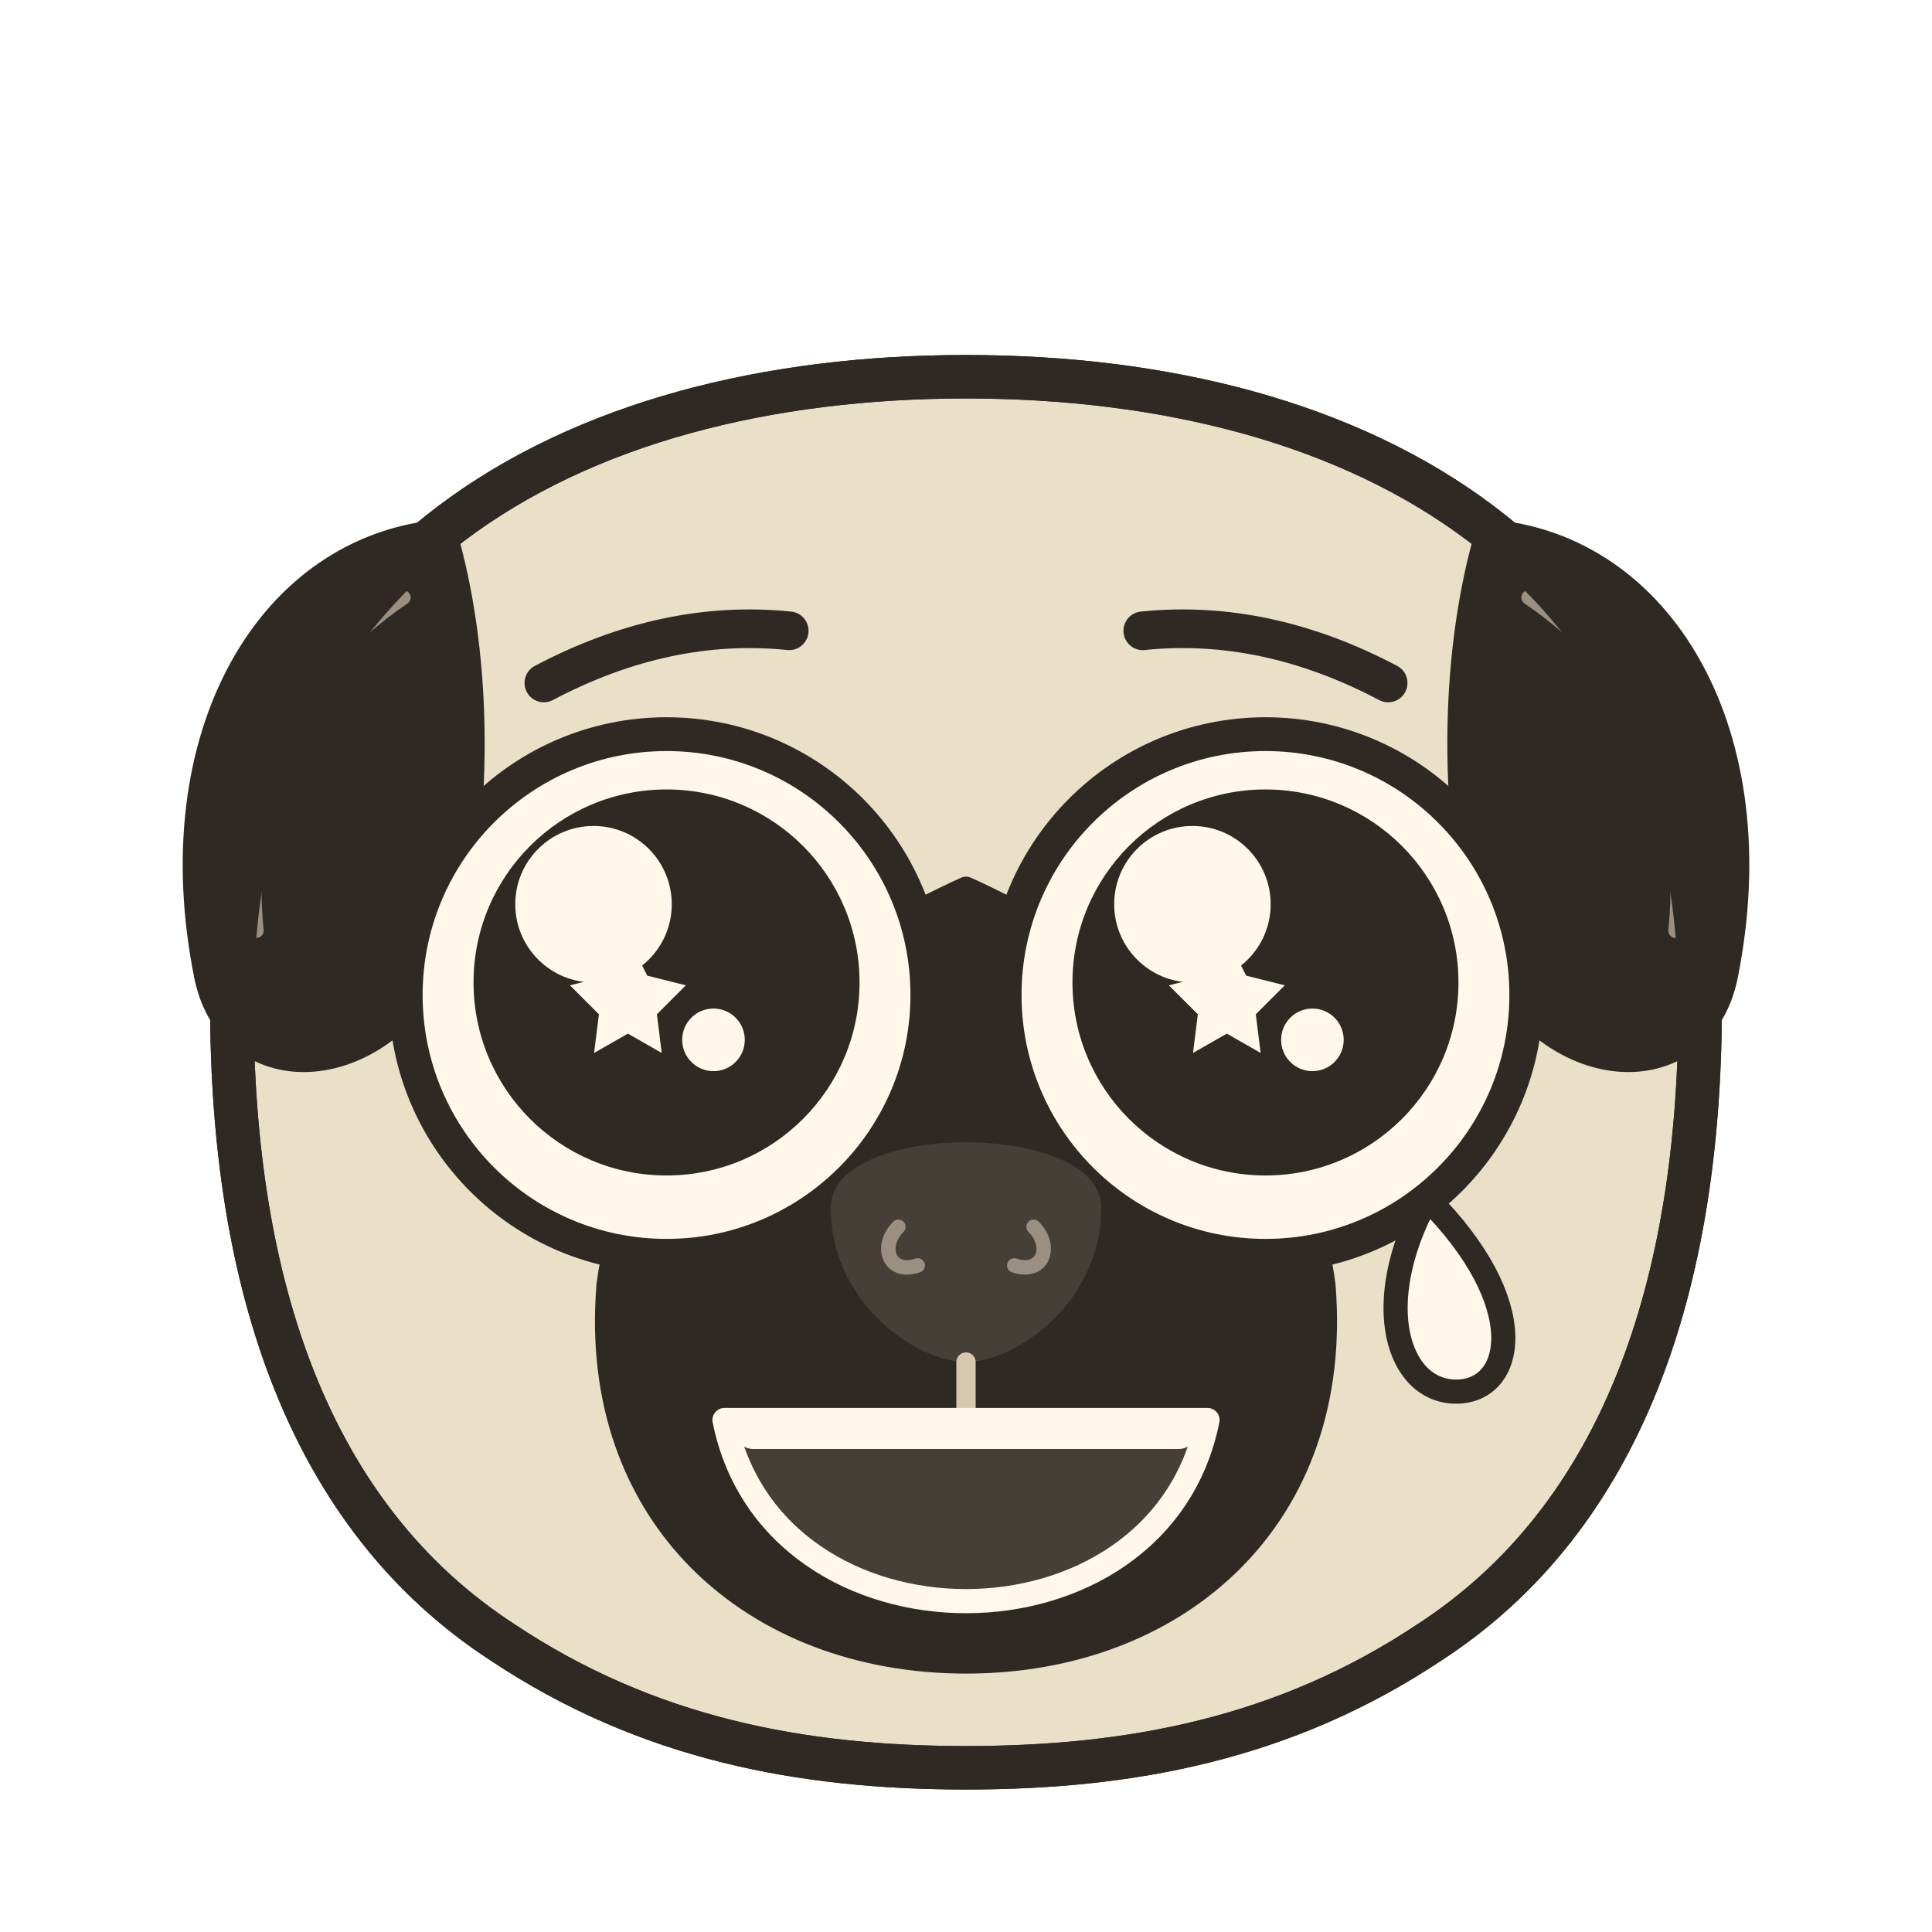
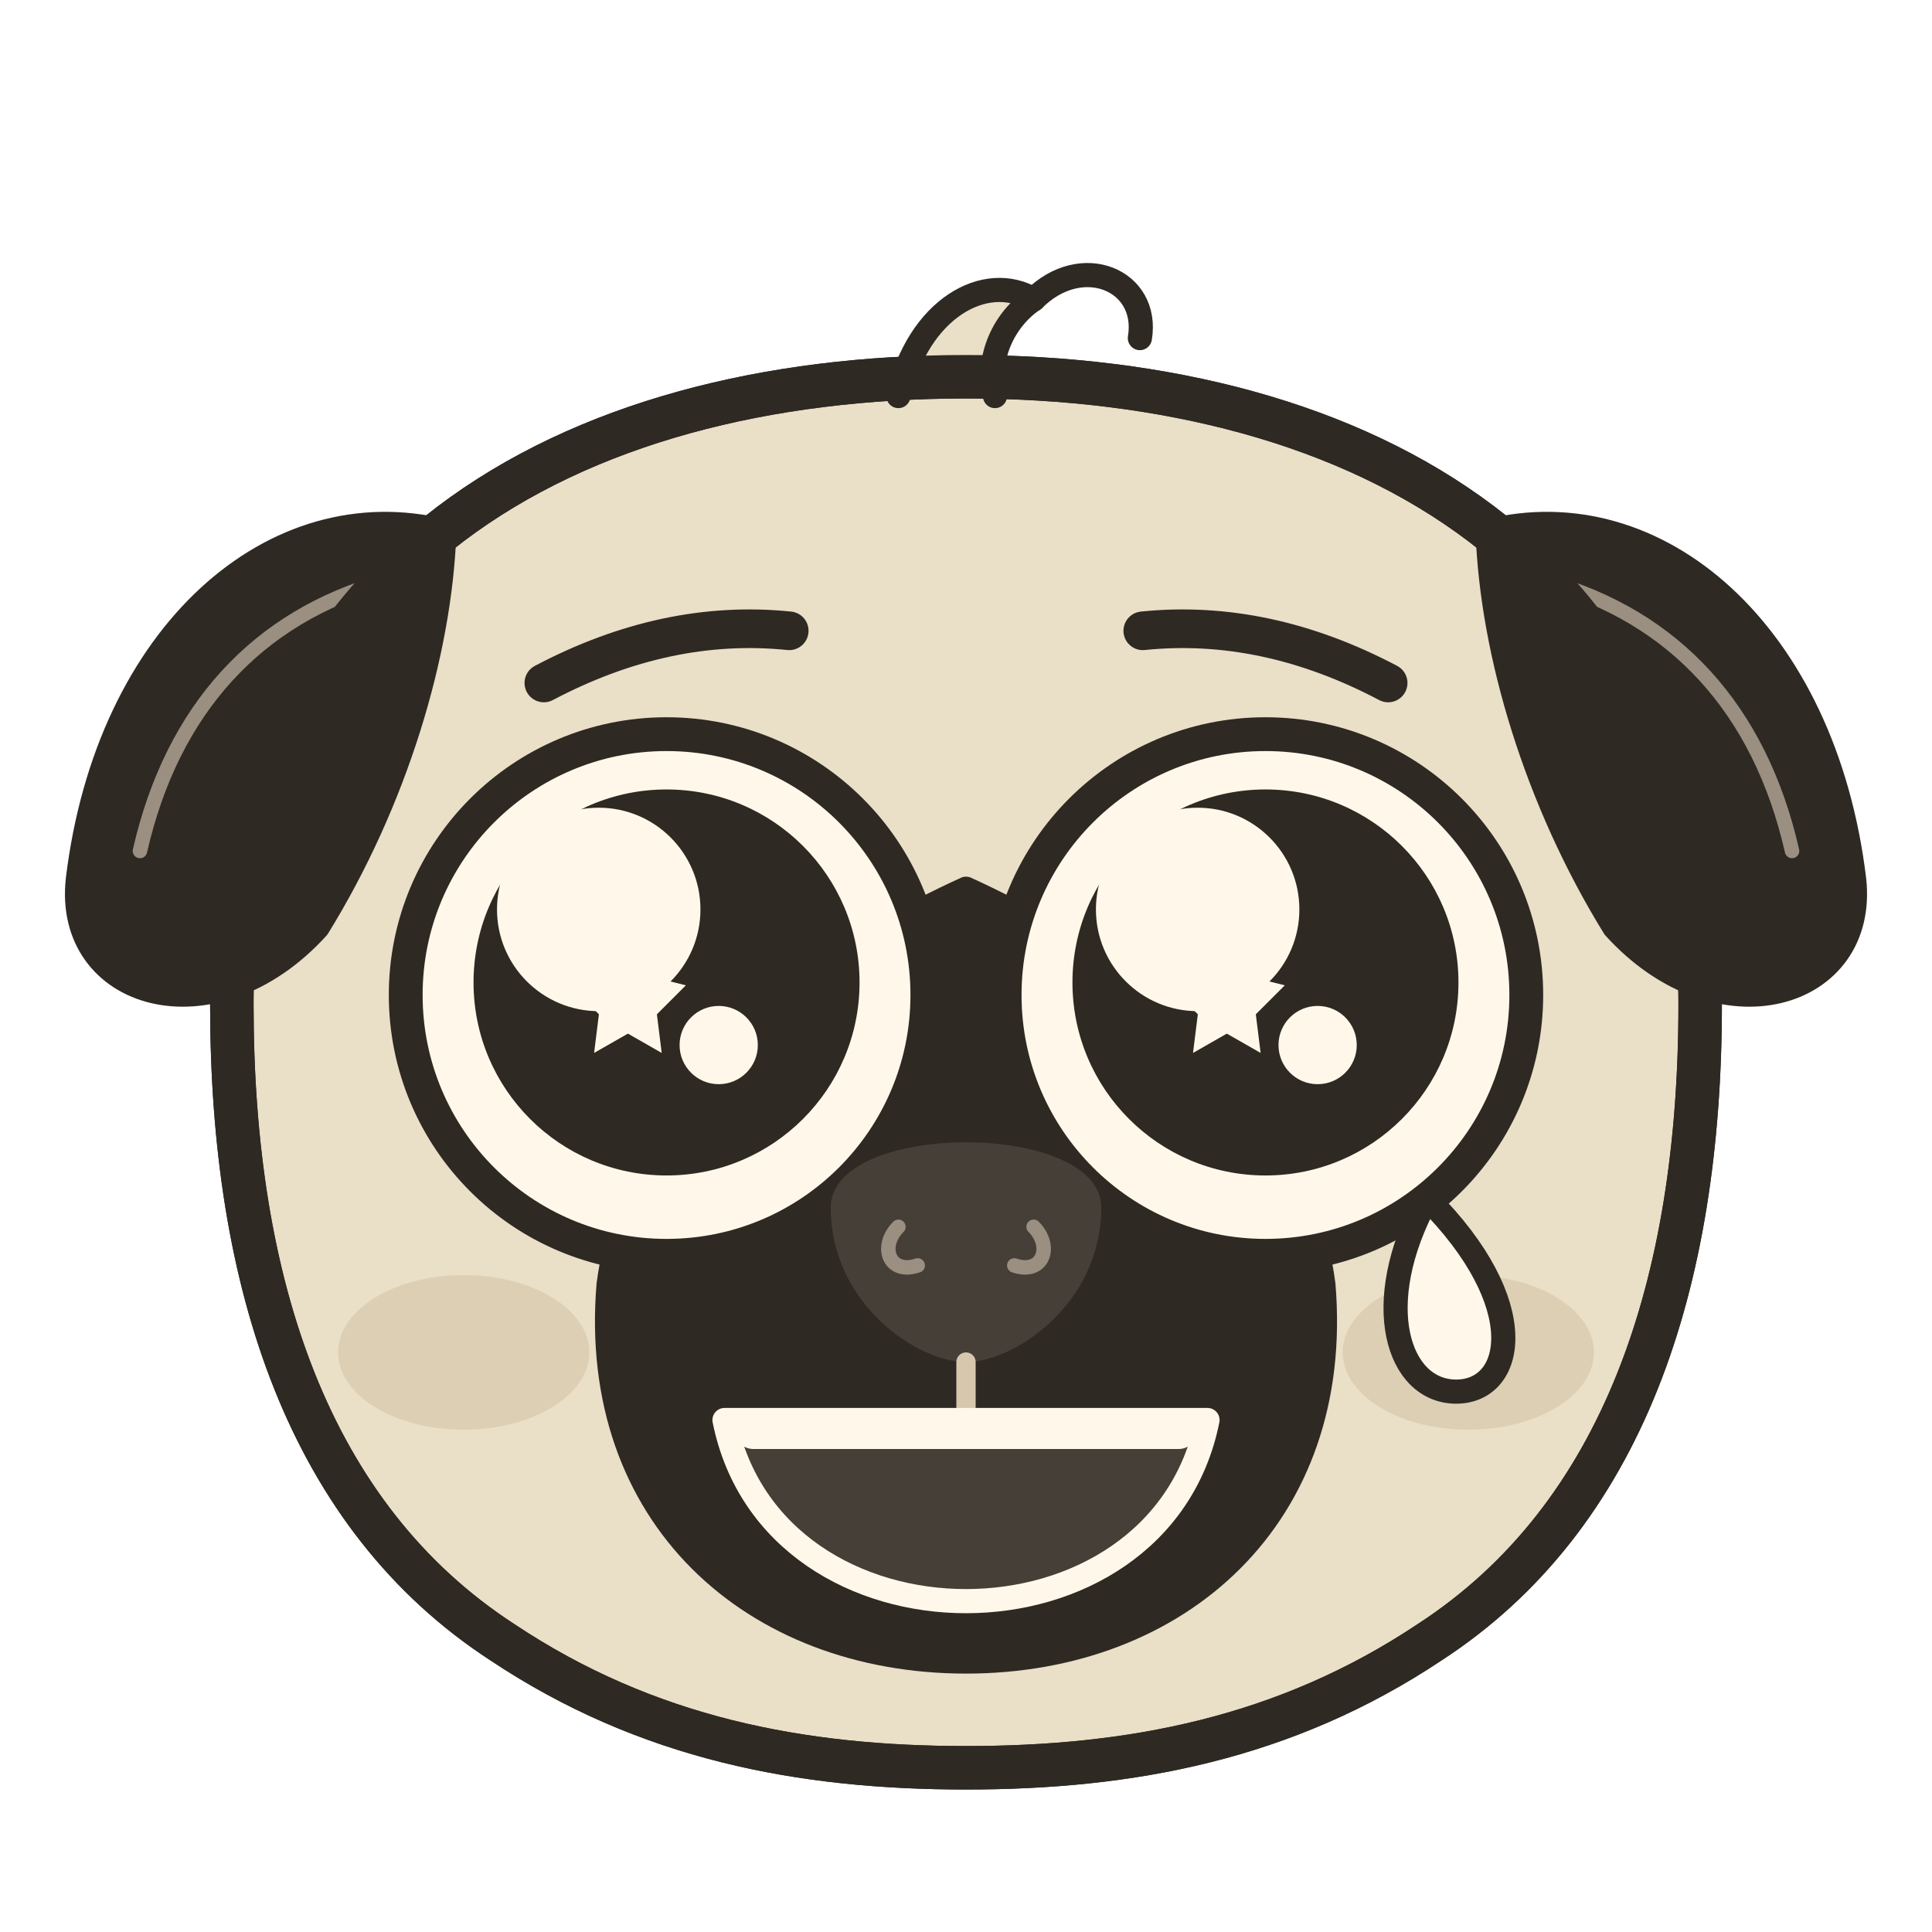
<svg xmlns="http://www.w3.org/2000/svg" width="400" height="400" viewBox="0 0 400 400">
  <g transform="rotate(0 200 230)">
    <path d="M 48 208 C 48 116, 118 78, 200 78 C 282 78, 352 116, 352 208 C 352 266, 336 314, 296 340 C 266 360, 234 366, 200 366 C 166 366, 134 360, 104 340 C 64 314, 48 266, 48 208 Z" fill="#eadfc7" stroke="#2f2923" stroke-width="9" stroke-linecap="round" stroke-linejoin="round" />
-     <g transform="rotate(2.0 92 110)">
+     <g transform="rotate(20.4 92 110)">
      <path d="M 92 110 C 56 114, 34 154, 46 204 C 52 228, 84 226, 96 196 C 102 166, 100 134, 92 110 Z" fill="#2f2923" stroke="#2f2923" stroke-width="5" stroke-linecap="round" stroke-linejoin="round" />
      <path d="M 84 124 C 62 140, 52 164, 56 194" fill="none" stroke="#9a8f80" stroke-width="3" stroke-linecap="round" stroke-linejoin="round" />
    </g>
-     <g transform="rotate(-2.0 308 110)">
+     <g transform="rotate(-20.4 308 110)">
      <path d="M 308 110 C 344 114, 366 154, 354 204 C 348 228, 316 226, 304 196 C 298 166, 300 134, 308 110 Z" fill="#2f2923" stroke="#2f2923" stroke-width="5" stroke-linecap="round" stroke-linejoin="round" />
      <path d="M 316 124 C 338 140, 348 164, 344 194" fill="none" stroke="#9a8f80" stroke-width="3" stroke-linecap="round" stroke-linejoin="round" />
    </g>
+     <ellipse cx="96" cy="280" rx="26" ry="16" fill="#dccfb3" stroke="none" stroke-width="0" transform="rotate(0 96 280)" />
+     <ellipse cx="304" cy="280" rx="26" ry="16" fill="#dccfb3" stroke="none" stroke-width="0" transform="rotate(0 304 280)" />
+     <path d="M 186 82 C 190 64, 204 56, 214 62 C 208 66, 204 74, 206 82" fill="#eadfc7" stroke="#2f2923" stroke-width="5" stroke-linecap="round" stroke-linejoin="round" />
+     <path d="M 214 62 C 224 52, 238 58, 236 70" fill="none" stroke="#2f2923" stroke-width="5" stroke-linecap="round" stroke-linejoin="round" />
    <path d="M 200 184 C 178 194, 132 220, 126 266 C 122 314, 156 344, 200 344 C 244 344, 278 314, 274 266 C 268 220, 222 194, 200 184 Z" fill="#2f2923" stroke="#2f2923" stroke-width="5" stroke-linecap="round" stroke-linejoin="round" />
    <clipPath id="ojo138206">
      <circle cx="138" cy="206" r="54" />
    </clipPath>
    <circle cx="138" cy="206" r="54" fill="#fff8ea" stroke="none" stroke-width="0" />
    <g clip-path="url(#ojo138206)">
      <circle cx="138.0" cy="203.408" r="39.96" fill="#2f2923" stroke="none" stroke-width="0" />
-       <circle cx="122.88" cy="187.208" r="16.2" fill="#fff8ea" stroke="none" stroke-width="0" />
-       <circle cx="147.72" cy="215.288" r="6.48" fill="#fff8ea" stroke="none" stroke-width="0" />
+       <circle cx="123.96" cy="188.288" r="21.06" fill="#fff8ea" stroke="none" stroke-width="0" />
+       <circle cx="148.8" cy="216.368" r="8.1" fill="#fff8ea" stroke="none" stroke-width="0" />
    </g>
    <circle cx="138" cy="206" r="54" fill="none" stroke="#2f2923" stroke-width="7" />
    <path d="M 130 194 l 4 8 l 8 2 l -6 6 l 1 8 l -7 -4 l -7 4 l 1 -8 l -6 -6 l 8 -2 Z" fill="#fff8ea" stroke="none" stroke-width="0" stroke-linecap="round" stroke-linejoin="round" />
    <clipPath id="ojo262206">
      <circle cx="262" cy="206" r="54" />
    </clipPath>
    <circle cx="262" cy="206" r="54" fill="#fff8ea" stroke="none" stroke-width="0" />
    <g clip-path="url(#ojo262206)">
      <circle cx="262.0" cy="203.408" r="39.96" fill="#2f2923" stroke="none" stroke-width="0" />
-       <circle cx="246.88" cy="187.208" r="16.2" fill="#fff8ea" stroke="none" stroke-width="0" />
-       <circle cx="271.72" cy="215.288" r="6.48" fill="#fff8ea" stroke="none" stroke-width="0" />
+       <circle cx="247.96" cy="188.288" r="21.06" fill="#fff8ea" stroke="none" stroke-width="0" />
+       <circle cx="272.8" cy="216.368" r="8.1" fill="#fff8ea" stroke="none" stroke-width="0" />
    </g>
    <circle cx="262" cy="206" r="54" fill="none" stroke="#2f2923" stroke-width="7" />
    <path d="M 295.48 248.12 C 283.48 270.12, 289.48 288.12, 301.48 288.12 C 313.48 288.12, 317.48 270.12, 295.48 248.12 Z" fill="#fff8ea" stroke="#2f2923" stroke-width="5" stroke-linecap="round" stroke-linejoin="round" />
    <path d="M 254 194 l 4 8 l 8 2 l -6 6 l 1 8 l -7 -4 l -7 4 l 1 -8 l -6 -6 l 8 -2 Z" fill="#fff8ea" stroke="none" stroke-width="0" stroke-linecap="round" stroke-linejoin="round" />
    <path d="M 112.6 141.4 Q 138.0 128.0 163.4 130.6" fill="none" stroke="#2f2923" stroke-width="8" stroke-linecap="round" stroke-linejoin="round" />
    <path d="M 287.4 141.4 Q 262.0 128.0 236.6 130.6" fill="none" stroke="#2f2923" stroke-width="8" stroke-linecap="round" stroke-linejoin="round" />
    <path d="M 172 250 C 172 232, 228 232, 228 250 C 228 270, 210 282, 200 282 C 190 282, 172 270, 172 250 Z" fill="#463f38" stroke="none" stroke-width="0" stroke-linecap="round" stroke-linejoin="round" />
    <path d="M 186 254 C 182 258, 184 264, 190 262" fill="none" stroke="#9a8f80" stroke-width="3" stroke-linecap="round" stroke-linejoin="round" />
    <path d="M 214 254 C 218 258, 216 264, 210 262" fill="none" stroke="#9a8f80" stroke-width="3" stroke-linecap="round" stroke-linejoin="round" />
    <path d="M 200 282 L 200 296" fill="none" stroke="#d6c7ad" stroke-width="4" stroke-linecap="round" stroke-linejoin="round" />
    <path d="M 150 294 C 160 344, 240 344, 250 294 Z" fill="#463f38" stroke="#fff8ea" stroke-width="5" stroke-linecap="round" stroke-linejoin="round" />
    <path d="M 156 296 L 244 296" fill="none" stroke="#fff8ea" stroke-width="8" stroke-linecap="round" stroke-linejoin="round" />
    <path d="M 48 208 C 48 116, 118 78, 200 78 C 282 78, 352 116, 352 208 C 352 266, 336 314, 296 340 C 266 360, 234 366, 200 366 C 166 366, 134 360, 104 340 C 64 314, 48 266, 48 208 Z" fill="none" stroke="#2f2923" stroke-width="9" stroke-linecap="round" stroke-linejoin="round" />
  </g>
</svg>
